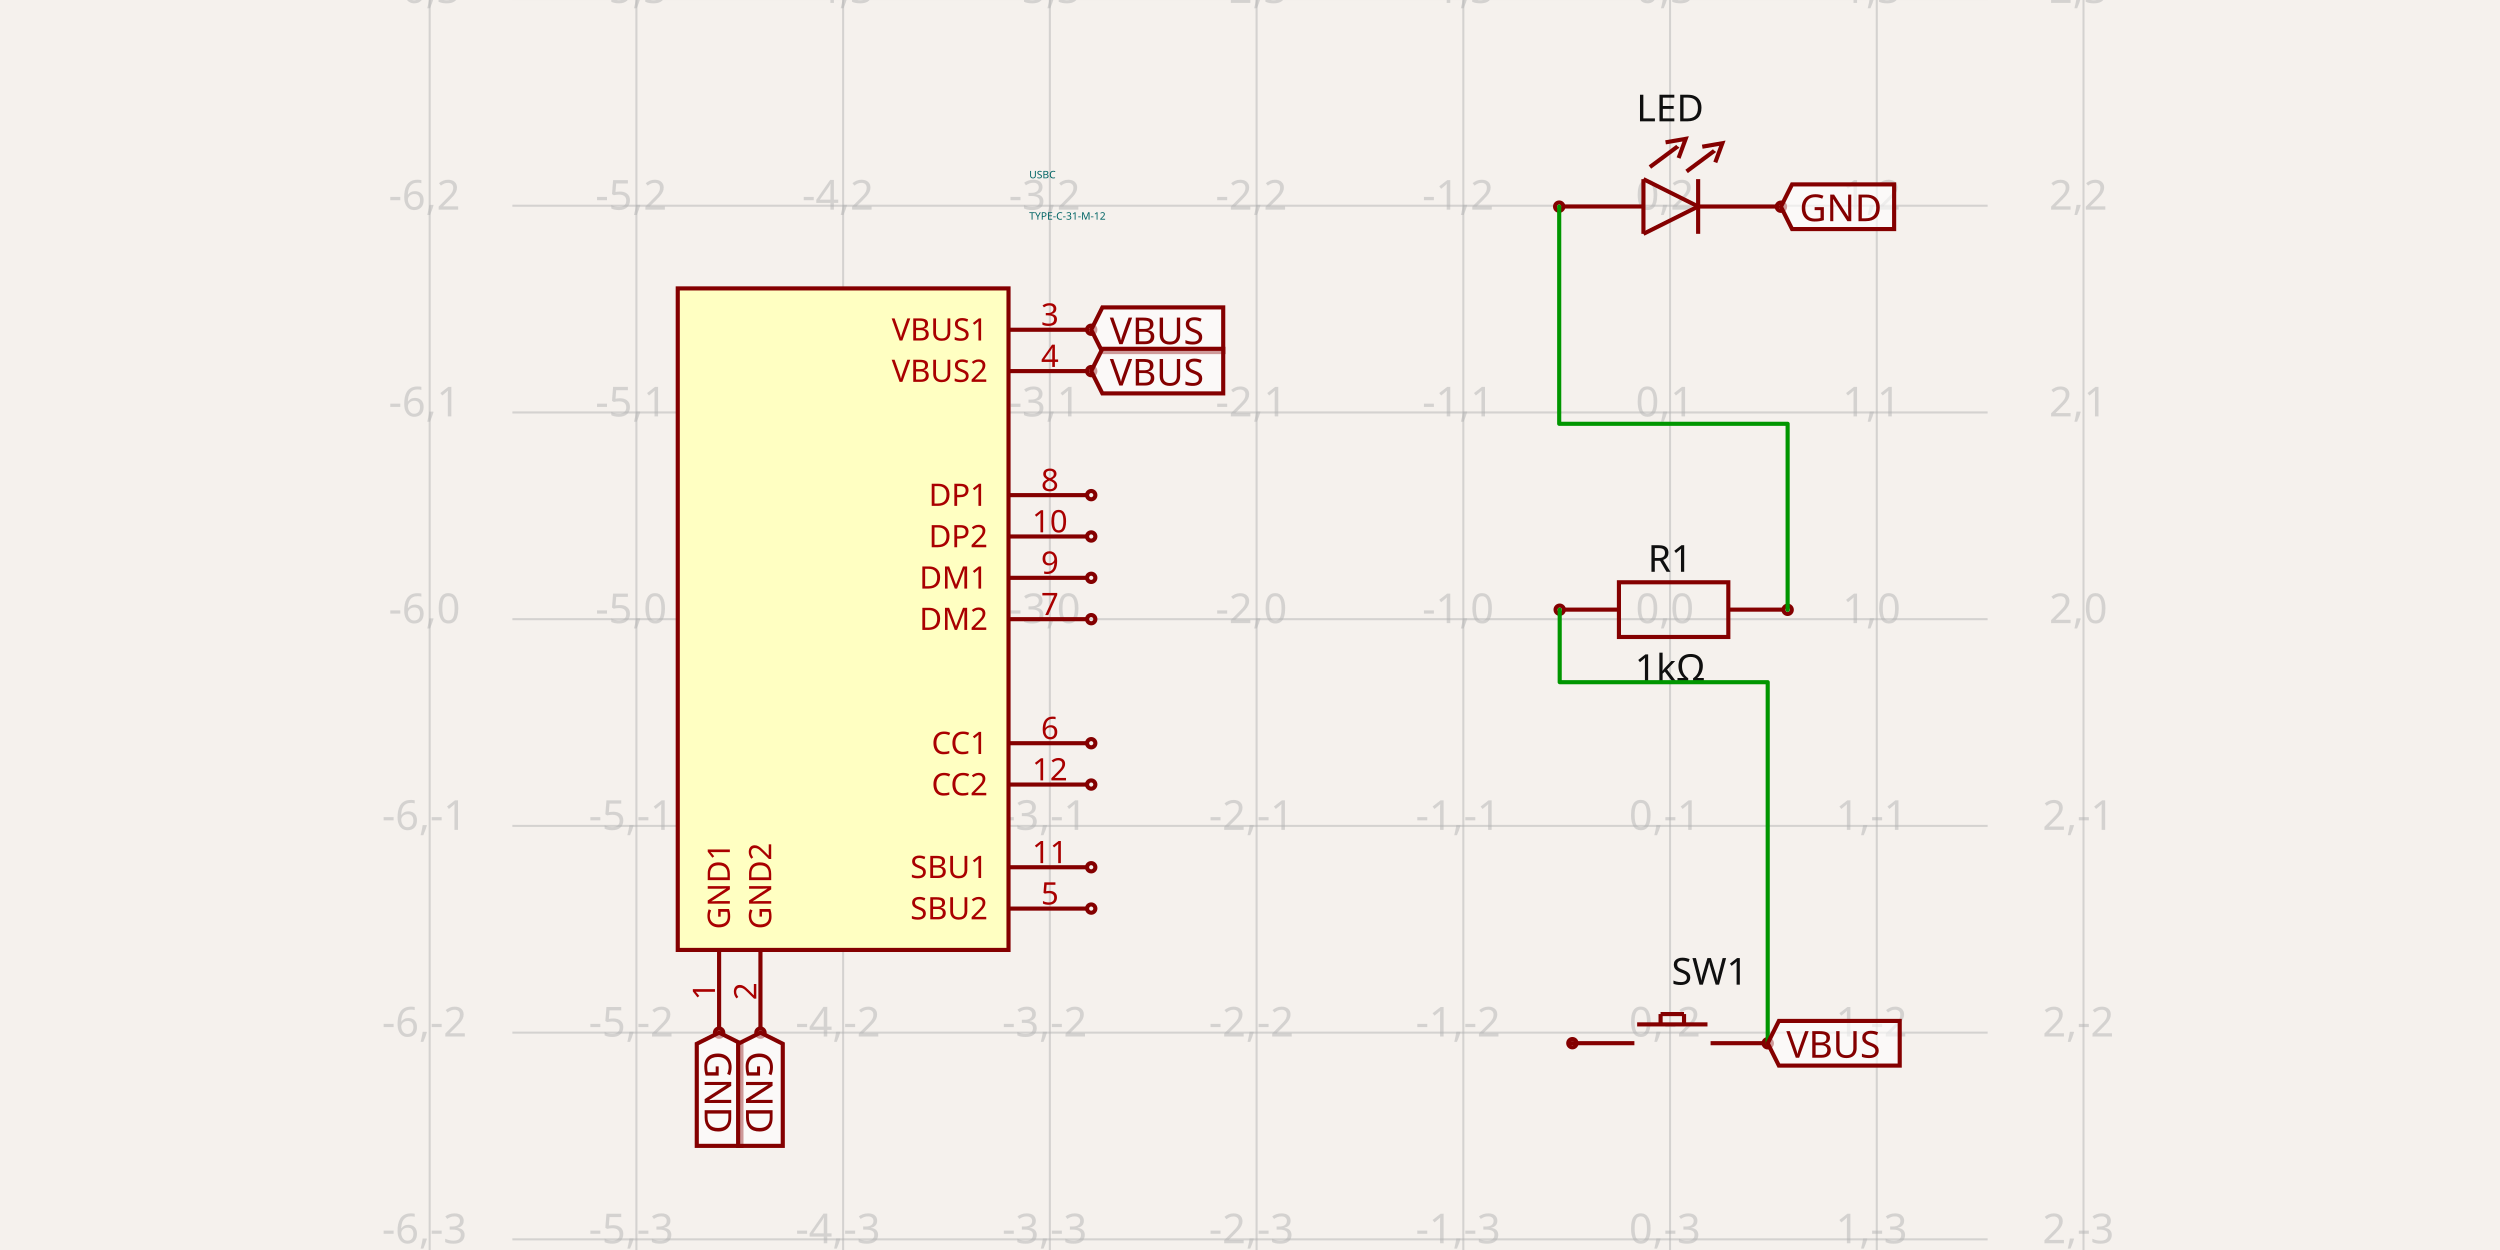
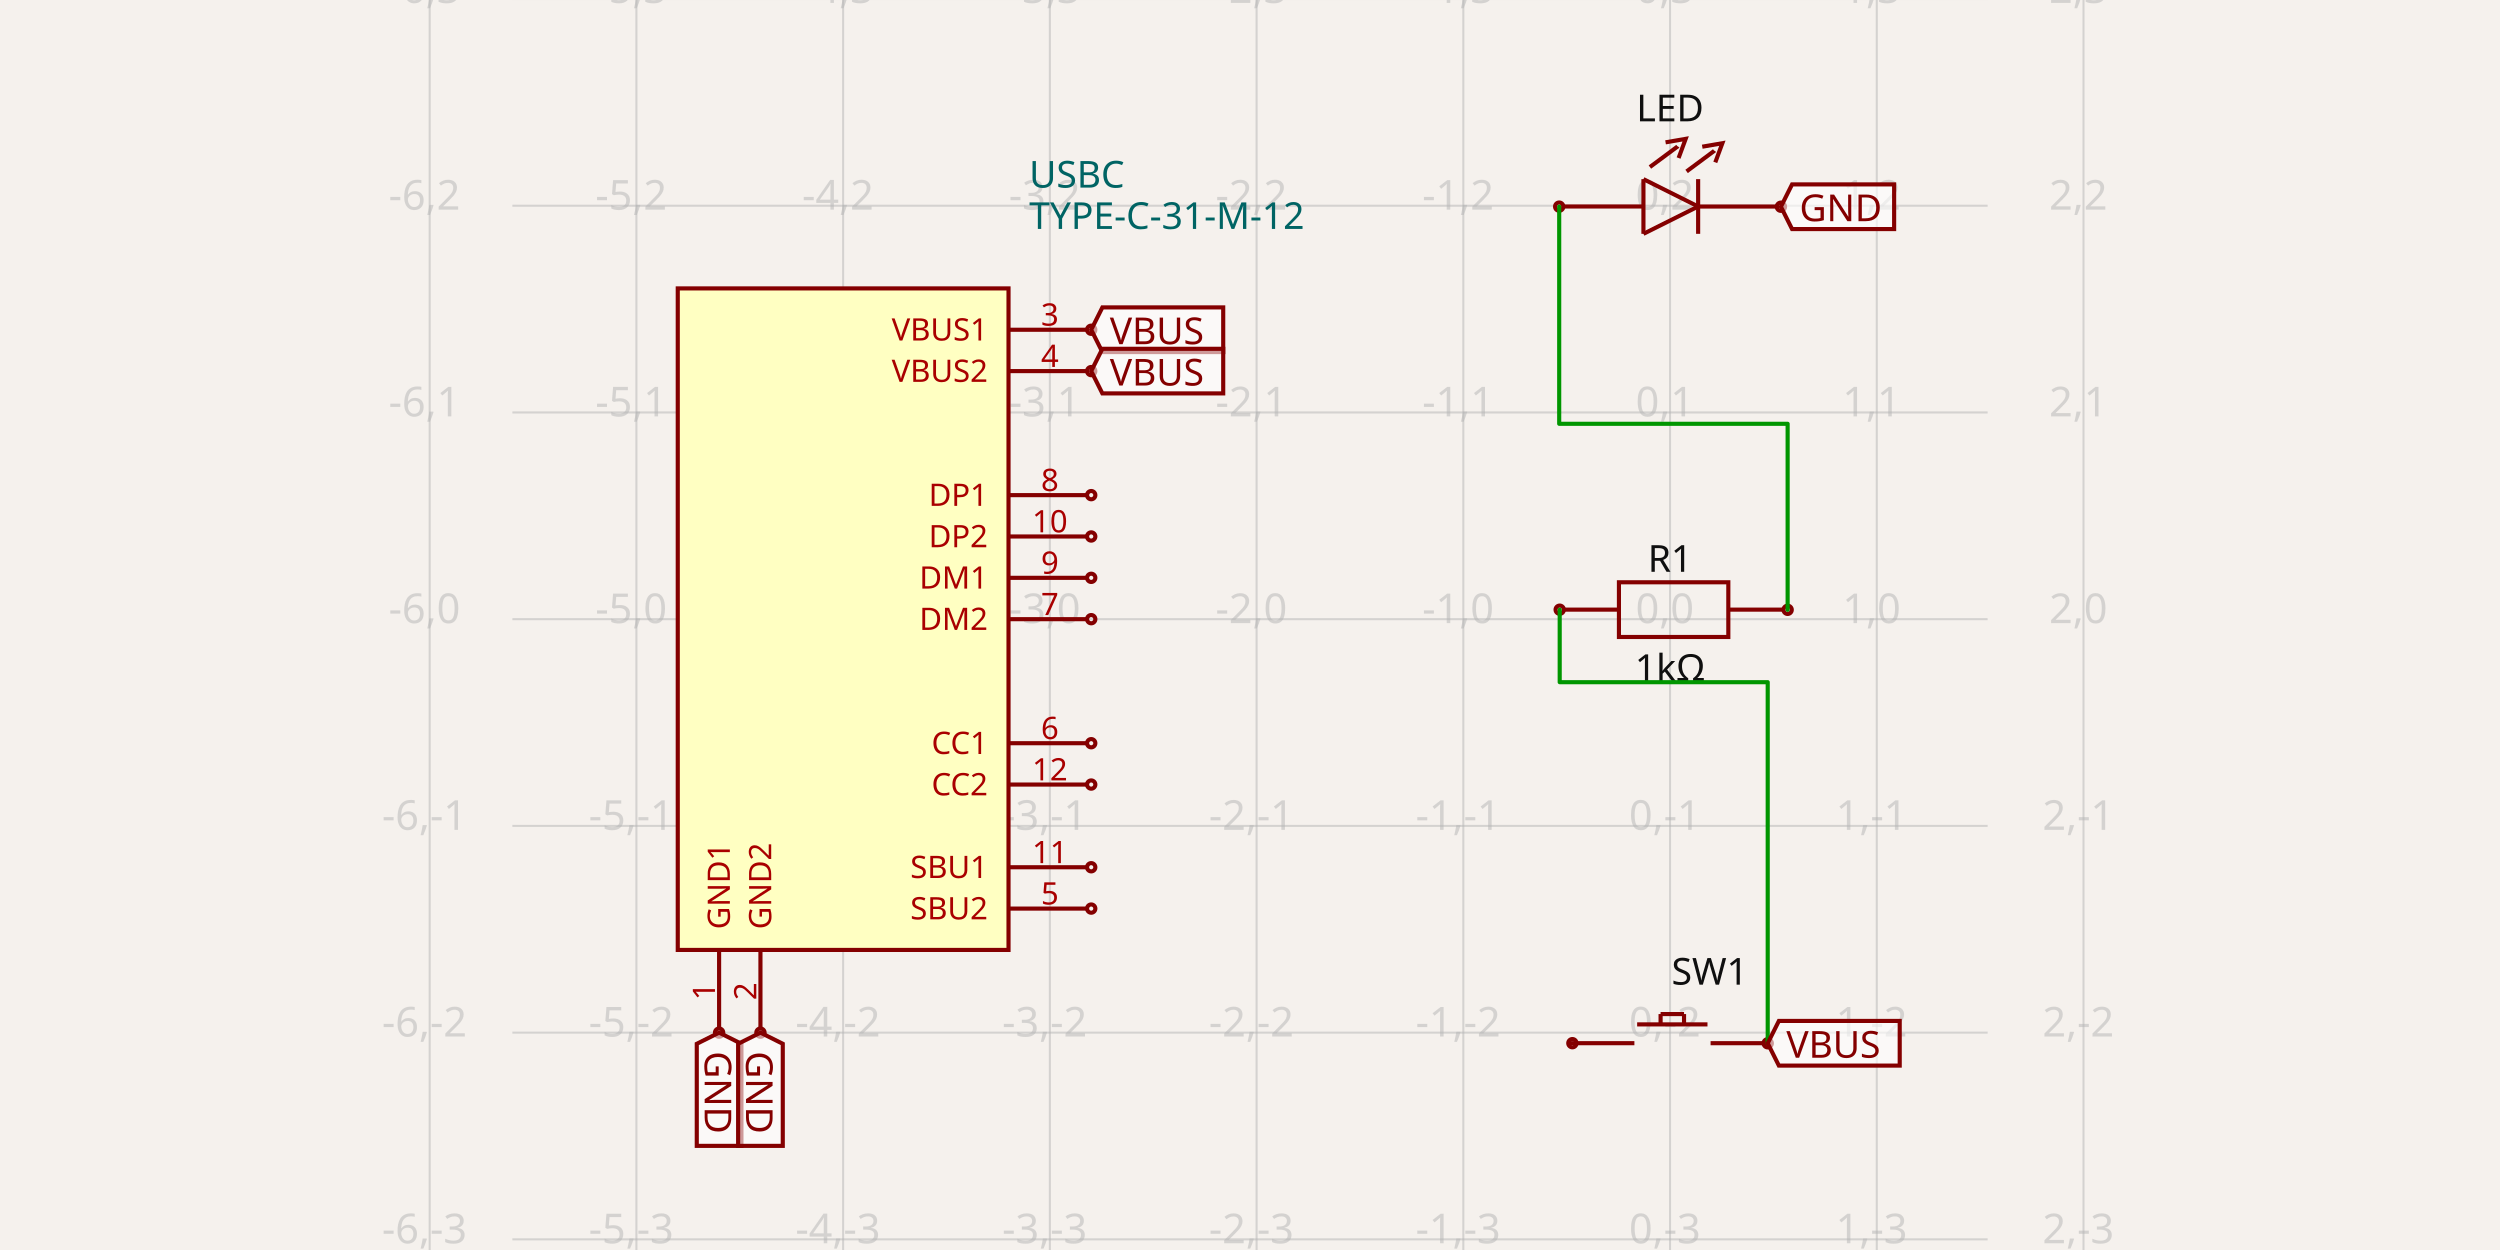
<svg xmlns="http://www.w3.org/2000/svg" width="1200" height="600" style="background-color: rgb(245, 241, 237)" data-real-to-screen-transform="matrix(99.2293829581,0,0,-99.2293829581,801.623721816,297.2032744175)">
  <style>
              .boundary { fill: rgb(245, 241, 237); }
              .schematic-boundary { fill: none; stroke: #fff; }
              .component { fill: none; stroke: rgb(132, 0, 0); }
              .chip { fill: rgb(255, 255, 194); stroke: rgb(132, 0, 0); }
              .component-pin { fill: none; stroke: rgb(132, 0, 0); }
              .trace:hover {
                filter: invert(1);
              }
              .trace:hover .trace-crossing-outline {
                opacity: 0;
              }
              .text { font-family: sans-serif; fill: rgb(0, 150, 0); }
              .pin-number { fill: rgb(169, 0, 0); }
              .port-label { fill: rgb(0, 100, 100); }
              .component-name { fill: rgb(0, 100, 100); }
            </style>
  <rect class="boundary" x="0" y="0" width="1200" height="600" />
  <g class="grid">
    <line x1="206.247" y1="600" x2="206.247" y2="8.679990060045384e-11" stroke="rgb(181, 181, 181)" stroke-width="0.992" stroke-opacity="0.5" />
    <line x1="305.477" y1="600" x2="305.477" y2="8.679990060045384e-11" stroke="rgb(181, 181, 181)" stroke-width="0.992" stroke-opacity="0.5" />
    <line x1="404.706" y1="600" x2="404.706" y2="8.679990060045384e-11" stroke="rgb(181, 181, 181)" stroke-width="0.992" stroke-opacity="0.5" />
    <line x1="503.936" y1="600" x2="503.936" y2="8.679990060045384e-11" stroke="rgb(181, 181, 181)" stroke-width="0.992" stroke-opacity="0.5" />
    <line x1="603.165" y1="600" x2="603.165" y2="8.679990060045384e-11" stroke="rgb(181, 181, 181)" stroke-width="0.992" stroke-opacity="0.5" />
    <line x1="702.394" y1="600" x2="702.394" y2="8.679990060045384e-11" stroke="rgb(181, 181, 181)" stroke-width="0.992" stroke-opacity="0.5" />
    <line x1="801.624" y1="600" x2="801.624" y2="8.679990060045384e-11" stroke="rgb(181, 181, 181)" stroke-width="0.992" stroke-opacity="0.5" />
    <line x1="900.853" y1="600" x2="900.853" y2="8.679990060045384e-11" stroke="rgb(181, 181, 181)" stroke-width="0.992" stroke-opacity="0.5" />
    <line x1="1000.082" y1="600" x2="1000.082" y2="8.679990060045384e-11" stroke="rgb(181, 181, 181)" stroke-width="0.992" stroke-opacity="0.5" />
    <line x1="245.939" y1="694.121" x2="954.061" y2="694.121" stroke="rgb(181, 181, 181)" stroke-width="0.992" stroke-opacity="0.5" />
    <line x1="245.939" y1="594.891" x2="954.061" y2="594.891" stroke="rgb(181, 181, 181)" stroke-width="0.992" stroke-opacity="0.5" />
    <line x1="245.939" y1="495.662" x2="954.061" y2="495.662" stroke="rgb(181, 181, 181)" stroke-width="0.992" stroke-opacity="0.5" />
    <line x1="245.939" y1="396.433" x2="954.061" y2="396.433" stroke="rgb(181, 181, 181)" stroke-width="0.992" stroke-opacity="0.5" />
    <line x1="245.939" y1="297.203" x2="954.061" y2="297.203" stroke="rgb(181, 181, 181)" stroke-width="0.992" stroke-opacity="0.5" />
    <line x1="245.939" y1="197.974" x2="954.061" y2="197.974" stroke="rgb(181, 181, 181)" stroke-width="0.992" stroke-opacity="0.5" />
    <line x1="245.939" y1="98.745" x2="954.061" y2="98.745" stroke="rgb(181, 181, 181)" stroke-width="0.992" stroke-opacity="0.5" />
    <line x1="245.939" y1="-0.485" x2="954.061" y2="-0.485" stroke="rgb(181, 181, 181)" stroke-width="0.992" stroke-opacity="0.5" />
    <text x="203.747" y="689.121" fill="rgb(181, 181, 181)" font-size="19.846" fill-opacity="0.5" text-anchor="middle" dominant-baseline="middle" font-family="sans-serif">-6,-4</text>
    <text x="203.747" y="589.891" fill="rgb(181, 181, 181)" font-size="19.846" fill-opacity="0.5" text-anchor="middle" dominant-baseline="middle" font-family="sans-serif">-6,-3</text>
    <text x="203.747" y="490.662" fill="rgb(181, 181, 181)" font-size="19.846" fill-opacity="0.5" text-anchor="middle" dominant-baseline="middle" font-family="sans-serif">-6,-2</text>
    <text x="203.747" y="391.433" fill="rgb(181, 181, 181)" font-size="19.846" fill-opacity="0.5" text-anchor="middle" dominant-baseline="middle" font-family="sans-serif">-6,-1</text>
    <text x="203.747" y="292.203" fill="rgb(181, 181, 181)" font-size="19.846" fill-opacity="0.5" text-anchor="middle" dominant-baseline="middle" font-family="sans-serif">-6,0</text>
    <text x="203.747" y="192.974" fill="rgb(181, 181, 181)" font-size="19.846" fill-opacity="0.5" text-anchor="middle" dominant-baseline="middle" font-family="sans-serif">-6,1</text>
    <text x="203.747" y="93.745" fill="rgb(181, 181, 181)" font-size="19.846" fill-opacity="0.5" text-anchor="middle" dominant-baseline="middle" font-family="sans-serif">-6,2</text>
    <text x="203.747" y="-5.485" fill="rgb(181, 181, 181)" font-size="19.846" fill-opacity="0.5" text-anchor="middle" dominant-baseline="middle" font-family="sans-serif">-6,3</text>
    <text x="302.977" y="689.121" fill="rgb(181, 181, 181)" font-size="19.846" fill-opacity="0.5" text-anchor="middle" dominant-baseline="middle" font-family="sans-serif">-5,-4</text>
    <text x="302.977" y="589.891" fill="rgb(181, 181, 181)" font-size="19.846" fill-opacity="0.5" text-anchor="middle" dominant-baseline="middle" font-family="sans-serif">-5,-3</text>
    <text x="302.977" y="490.662" fill="rgb(181, 181, 181)" font-size="19.846" fill-opacity="0.5" text-anchor="middle" dominant-baseline="middle" font-family="sans-serif">-5,-2</text>
    <text x="302.977" y="391.433" fill="rgb(181, 181, 181)" font-size="19.846" fill-opacity="0.5" text-anchor="middle" dominant-baseline="middle" font-family="sans-serif">-5,-1</text>
    <text x="302.977" y="292.203" fill="rgb(181, 181, 181)" font-size="19.846" fill-opacity="0.5" text-anchor="middle" dominant-baseline="middle" font-family="sans-serif">-5,0</text>
    <text x="302.977" y="192.974" fill="rgb(181, 181, 181)" font-size="19.846" fill-opacity="0.5" text-anchor="middle" dominant-baseline="middle" font-family="sans-serif">-5,1</text>
    <text x="302.977" y="93.745" fill="rgb(181, 181, 181)" font-size="19.846" fill-opacity="0.5" text-anchor="middle" dominant-baseline="middle" font-family="sans-serif">-5,2</text>
    <text x="302.977" y="-5.485" fill="rgb(181, 181, 181)" font-size="19.846" fill-opacity="0.5" text-anchor="middle" dominant-baseline="middle" font-family="sans-serif">-5,3</text>
    <text x="402.206" y="689.121" fill="rgb(181, 181, 181)" font-size="19.846" fill-opacity="0.5" text-anchor="middle" dominant-baseline="middle" font-family="sans-serif">-4,-4</text>
    <text x="402.206" y="589.891" fill="rgb(181, 181, 181)" font-size="19.846" fill-opacity="0.5" text-anchor="middle" dominant-baseline="middle" font-family="sans-serif">-4,-3</text>
    <text x="402.206" y="490.662" fill="rgb(181, 181, 181)" font-size="19.846" fill-opacity="0.5" text-anchor="middle" dominant-baseline="middle" font-family="sans-serif">-4,-2</text>
    <text x="402.206" y="391.433" fill="rgb(181, 181, 181)" font-size="19.846" fill-opacity="0.5" text-anchor="middle" dominant-baseline="middle" font-family="sans-serif">-4,-1</text>
    <text x="402.206" y="292.203" fill="rgb(181, 181, 181)" font-size="19.846" fill-opacity="0.5" text-anchor="middle" dominant-baseline="middle" font-family="sans-serif">-4,0</text>
    <text x="402.206" y="192.974" fill="rgb(181, 181, 181)" font-size="19.846" fill-opacity="0.5" text-anchor="middle" dominant-baseline="middle" font-family="sans-serif">-4,1</text>
    <text x="402.206" y="93.745" fill="rgb(181, 181, 181)" font-size="19.846" fill-opacity="0.5" text-anchor="middle" dominant-baseline="middle" font-family="sans-serif">-4,2</text>
    <text x="402.206" y="-5.485" fill="rgb(181, 181, 181)" font-size="19.846" fill-opacity="0.5" text-anchor="middle" dominant-baseline="middle" font-family="sans-serif">-4,3</text>
    <text x="501.436" y="689.121" fill="rgb(181, 181, 181)" font-size="19.846" fill-opacity="0.5" text-anchor="middle" dominant-baseline="middle" font-family="sans-serif">-3,-4</text>
    <text x="501.436" y="589.891" fill="rgb(181, 181, 181)" font-size="19.846" fill-opacity="0.5" text-anchor="middle" dominant-baseline="middle" font-family="sans-serif">-3,-3</text>
    <text x="501.436" y="490.662" fill="rgb(181, 181, 181)" font-size="19.846" fill-opacity="0.5" text-anchor="middle" dominant-baseline="middle" font-family="sans-serif">-3,-2</text>
    <text x="501.436" y="391.433" fill="rgb(181, 181, 181)" font-size="19.846" fill-opacity="0.5" text-anchor="middle" dominant-baseline="middle" font-family="sans-serif">-3,-1</text>
    <text x="501.436" y="292.203" fill="rgb(181, 181, 181)" font-size="19.846" fill-opacity="0.5" text-anchor="middle" dominant-baseline="middle" font-family="sans-serif">-3,0</text>
    <text x="501.436" y="192.974" fill="rgb(181, 181, 181)" font-size="19.846" fill-opacity="0.5" text-anchor="middle" dominant-baseline="middle" font-family="sans-serif">-3,1</text>
    <text x="501.436" y="93.745" fill="rgb(181, 181, 181)" font-size="19.846" fill-opacity="0.5" text-anchor="middle" dominant-baseline="middle" font-family="sans-serif">-3,2</text>
    <text x="501.436" y="-5.485" fill="rgb(181, 181, 181)" font-size="19.846" fill-opacity="0.5" text-anchor="middle" dominant-baseline="middle" font-family="sans-serif">-3,3</text>
    <text x="600.665" y="689.121" fill="rgb(181, 181, 181)" font-size="19.846" fill-opacity="0.5" text-anchor="middle" dominant-baseline="middle" font-family="sans-serif">-2,-4</text>
    <text x="600.665" y="589.891" fill="rgb(181, 181, 181)" font-size="19.846" fill-opacity="0.5" text-anchor="middle" dominant-baseline="middle" font-family="sans-serif">-2,-3</text>
    <text x="600.665" y="490.662" fill="rgb(181, 181, 181)" font-size="19.846" fill-opacity="0.5" text-anchor="middle" dominant-baseline="middle" font-family="sans-serif">-2,-2</text>
    <text x="600.665" y="391.433" fill="rgb(181, 181, 181)" font-size="19.846" fill-opacity="0.5" text-anchor="middle" dominant-baseline="middle" font-family="sans-serif">-2,-1</text>
    <text x="600.665" y="292.203" fill="rgb(181, 181, 181)" font-size="19.846" fill-opacity="0.5" text-anchor="middle" dominant-baseline="middle" font-family="sans-serif">-2,0</text>
    <text x="600.665" y="192.974" fill="rgb(181, 181, 181)" font-size="19.846" fill-opacity="0.5" text-anchor="middle" dominant-baseline="middle" font-family="sans-serif">-2,1</text>
    <text x="600.665" y="93.745" fill="rgb(181, 181, 181)" font-size="19.846" fill-opacity="0.5" text-anchor="middle" dominant-baseline="middle" font-family="sans-serif">-2,2</text>
    <text x="600.665" y="-5.485" fill="rgb(181, 181, 181)" font-size="19.846" fill-opacity="0.5" text-anchor="middle" dominant-baseline="middle" font-family="sans-serif">-2,3</text>
    <text x="699.894" y="689.121" fill="rgb(181, 181, 181)" font-size="19.846" fill-opacity="0.5" text-anchor="middle" dominant-baseline="middle" font-family="sans-serif">-1,-4</text>
    <text x="699.894" y="589.891" fill="rgb(181, 181, 181)" font-size="19.846" fill-opacity="0.5" text-anchor="middle" dominant-baseline="middle" font-family="sans-serif">-1,-3</text>
    <text x="699.894" y="490.662" fill="rgb(181, 181, 181)" font-size="19.846" fill-opacity="0.5" text-anchor="middle" dominant-baseline="middle" font-family="sans-serif">-1,-2</text>
    <text x="699.894" y="391.433" fill="rgb(181, 181, 181)" font-size="19.846" fill-opacity="0.5" text-anchor="middle" dominant-baseline="middle" font-family="sans-serif">-1,-1</text>
    <text x="699.894" y="292.203" fill="rgb(181, 181, 181)" font-size="19.846" fill-opacity="0.5" text-anchor="middle" dominant-baseline="middle" font-family="sans-serif">-1,0</text>
    <text x="699.894" y="192.974" fill="rgb(181, 181, 181)" font-size="19.846" fill-opacity="0.5" text-anchor="middle" dominant-baseline="middle" font-family="sans-serif">-1,1</text>
    <text x="699.894" y="93.745" fill="rgb(181, 181, 181)" font-size="19.846" fill-opacity="0.5" text-anchor="middle" dominant-baseline="middle" font-family="sans-serif">-1,2</text>
    <text x="699.894" y="-5.485" fill="rgb(181, 181, 181)" font-size="19.846" fill-opacity="0.5" text-anchor="middle" dominant-baseline="middle" font-family="sans-serif">-1,3</text>
    <text x="799.124" y="689.121" fill="rgb(181, 181, 181)" font-size="19.846" fill-opacity="0.5" text-anchor="middle" dominant-baseline="middle" font-family="sans-serif">0,-4</text>
    <text x="799.124" y="589.891" fill="rgb(181, 181, 181)" font-size="19.846" fill-opacity="0.5" text-anchor="middle" dominant-baseline="middle" font-family="sans-serif">0,-3</text>
    <text x="799.124" y="490.662" fill="rgb(181, 181, 181)" font-size="19.846" fill-opacity="0.5" text-anchor="middle" dominant-baseline="middle" font-family="sans-serif">0,-2</text>
    <text x="799.124" y="391.433" fill="rgb(181, 181, 181)" font-size="19.846" fill-opacity="0.5" text-anchor="middle" dominant-baseline="middle" font-family="sans-serif">0,-1</text>
    <text x="799.124" y="292.203" fill="rgb(181, 181, 181)" font-size="19.846" fill-opacity="0.5" text-anchor="middle" dominant-baseline="middle" font-family="sans-serif">0,0</text>
    <text x="799.124" y="192.974" fill="rgb(181, 181, 181)" font-size="19.846" fill-opacity="0.5" text-anchor="middle" dominant-baseline="middle" font-family="sans-serif">0,1</text>
    <text x="799.124" y="93.745" fill="rgb(181, 181, 181)" font-size="19.846" fill-opacity="0.5" text-anchor="middle" dominant-baseline="middle" font-family="sans-serif">0,2</text>
    <text x="799.124" y="-5.485" fill="rgb(181, 181, 181)" font-size="19.846" fill-opacity="0.5" text-anchor="middle" dominant-baseline="middle" font-family="sans-serif">0,3</text>
    <text x="898.353" y="689.121" fill="rgb(181, 181, 181)" font-size="19.846" fill-opacity="0.5" text-anchor="middle" dominant-baseline="middle" font-family="sans-serif">1,-4</text>
    <text x="898.353" y="589.891" fill="rgb(181, 181, 181)" font-size="19.846" fill-opacity="0.5" text-anchor="middle" dominant-baseline="middle" font-family="sans-serif">1,-3</text>
    <text x="898.353" y="490.662" fill="rgb(181, 181, 181)" font-size="19.846" fill-opacity="0.5" text-anchor="middle" dominant-baseline="middle" font-family="sans-serif">1,-2</text>
    <text x="898.353" y="391.433" fill="rgb(181, 181, 181)" font-size="19.846" fill-opacity="0.5" text-anchor="middle" dominant-baseline="middle" font-family="sans-serif">1,-1</text>
    <text x="898.353" y="292.203" fill="rgb(181, 181, 181)" font-size="19.846" fill-opacity="0.5" text-anchor="middle" dominant-baseline="middle" font-family="sans-serif">1,0</text>
    <text x="898.353" y="192.974" fill="rgb(181, 181, 181)" font-size="19.846" fill-opacity="0.5" text-anchor="middle" dominant-baseline="middle" font-family="sans-serif">1,1</text>
    <text x="898.353" y="93.745" fill="rgb(181, 181, 181)" font-size="19.846" fill-opacity="0.5" text-anchor="middle" dominant-baseline="middle" font-family="sans-serif">1,2</text>
    <text x="898.353" y="-5.485" fill="rgb(181, 181, 181)" font-size="19.846" fill-opacity="0.5" text-anchor="middle" dominant-baseline="middle" font-family="sans-serif">1,3</text>
    <text x="997.582" y="689.121" fill="rgb(181, 181, 181)" font-size="19.846" fill-opacity="0.5" text-anchor="middle" dominant-baseline="middle" font-family="sans-serif">2,-4</text>
    <text x="997.582" y="589.891" fill="rgb(181, 181, 181)" font-size="19.846" fill-opacity="0.5" text-anchor="middle" dominant-baseline="middle" font-family="sans-serif">2,-3</text>
    <text x="997.582" y="490.662" fill="rgb(181, 181, 181)" font-size="19.846" fill-opacity="0.5" text-anchor="middle" dominant-baseline="middle" font-family="sans-serif">2,-2</text>
    <text x="997.582" y="391.433" fill="rgb(181, 181, 181)" font-size="19.846" fill-opacity="0.5" text-anchor="middle" dominant-baseline="middle" font-family="sans-serif">2,-1</text>
    <text x="997.582" y="292.203" fill="rgb(181, 181, 181)" font-size="19.846" fill-opacity="0.5" text-anchor="middle" dominant-baseline="middle" font-family="sans-serif">2,0</text>
    <text x="997.582" y="192.974" fill="rgb(181, 181, 181)" font-size="19.846" fill-opacity="0.5" text-anchor="middle" dominant-baseline="middle" font-family="sans-serif">2,1</text>
    <text x="997.582" y="93.745" fill="rgb(181, 181, 181)" font-size="19.846" fill-opacity="0.5" text-anchor="middle" dominant-baseline="middle" font-family="sans-serif">2,2</text>
    <text x="997.582" y="-5.485" fill="rgb(181, 181, 181)" font-size="19.846" fill-opacity="0.5" text-anchor="middle" dominant-baseline="middle" font-family="sans-serif">2,3</text>
  </g>
  <g data-circuit-json-type="schematic_component" data-schematic-component-id="schematic_component_0">
    <rect class="component chip" x="325.323" y="138.436" width="158.767" height="317.534" stroke-width="1.985px" fill="rgb(255, 255, 194)" stroke="rgb(132, 0, 0)" />
    <rect class="component-overlay" x="325.323" y="138.436" width="158.767" height="317.534" fill="transparent" />
-     <text x="494.013" y="103.706" fill="#006464" text-anchor="start" dominant-baseline="middle" font-family="sans-serif" font-size="4.961px" transform="rotate(0, 494.0126, 103.706)">TYPE-C-31-M-12</text>
-     <text x="494.013" y="83.86" fill="#006464" text-anchor="start" dominant-baseline="middle" font-family="sans-serif" font-size="4.961px" transform="rotate(0, 494.0126, 83.8601)">USBC</text>
+     <text x="494.013" y="103.706" fill="#006464" text-anchor="start" dominant-baseline="middle" font-family="sans-serif" font-size="17.861px" transform="rotate(0, 494.0126, 103.706)">TYPE-C-31-M-12</text>
+     <text x="494.013" y="83.86" fill="#006464" text-anchor="start" dominant-baseline="middle" font-family="sans-serif" font-size="17.861px" transform="rotate(0, 494.0126, 83.8601)">USBC</text>
    <line class="component-pin" x1="345.169" y1="493.677" x2="345.169" y2="455.97" stroke-width="1.985px" />
    <circle class="component-pin" cx="345.169" cy="495.662" r="1.985" stroke-width="1.985px" />
    <text class="pin-number" x="343.184" y="475.816" style="font-family: sans-serif;" fill="rgb(169, 0, 0)" text-anchor="middle" dominant-baseline="auto" font-size="14.884px" transform="rotate(-90 343.184 475.8162)">1</text>
    <text class="pin-number" x="345.169" y="446.047" style="font-family: sans-serif;" fill="rgb(169, 0, 0)" text-anchor="start" dominant-baseline="middle" font-size="14.884px" transform="rotate(-90 345.1686 446.0473)">GND1</text>
    <line class="component-pin" x1="365.014" y1="493.677" x2="365.014" y2="455.97" stroke-width="1.985px" />
    <circle class="component-pin" cx="365.014" cy="495.662" r="1.985" stroke-width="1.985px" />
    <text class="pin-number" x="363.03" y="475.816" style="font-family: sans-serif;" fill="rgb(169, 0, 0)" text-anchor="middle" dominant-baseline="auto" font-size="14.884px" transform="rotate(-90 363.0298 475.8162)">2</text>
    <text class="pin-number" x="365.014" y="446.047" style="font-family: sans-serif;" fill="rgb(169, 0, 0)" text-anchor="start" dominant-baseline="middle" font-size="14.884px" transform="rotate(-90 365.0144 446.0473)">GND2</text>
    <line class="component-pin" x1="521.797" y1="158.282" x2="484.09" y2="158.282" stroke-width="1.985px" />
    <circle class="component-pin" cx="523.781" cy="158.282" r="1.985" stroke-width="1.985px" />
    <text class="pin-number" x="503.936" y="156.298" style="font-family: sans-serif;" fill="rgb(169, 0, 0)" text-anchor="middle" dominant-baseline="auto" font-size="14.884px" transform="">3</text>
    <text class="pin-number" x="474.167" y="158.282" style="font-family: sans-serif;" fill="rgb(169, 0, 0)" text-anchor="end" dominant-baseline="middle" font-size="14.884px" transform="">VBUS1</text>
    <line class="component-pin" x1="521.797" y1="178.128" x2="484.09" y2="178.128" stroke-width="1.985px" />
    <circle class="component-pin" cx="523.781" cy="178.128" r="1.985" stroke-width="1.985px" />
    <text class="pin-number" x="503.936" y="176.143" style="font-family: sans-serif;" fill="rgb(169, 0, 0)" text-anchor="middle" dominant-baseline="auto" font-size="14.884px" transform="">4</text>
    <text class="pin-number" x="474.167" y="178.128" style="font-family: sans-serif;" fill="rgb(169, 0, 0)" text-anchor="end" dominant-baseline="middle" font-size="14.884px" transform="">VBUS2</text>
    <line class="component-pin" x1="521.797" y1="436.124" x2="484.09" y2="436.124" stroke-width="1.985px" />
    <circle class="component-pin" cx="523.781" cy="436.124" r="1.985" stroke-width="1.985px" />
    <text class="pin-number" x="503.936" y="434.14" style="font-family: sans-serif;" fill="rgb(169, 0, 0)" text-anchor="middle" dominant-baseline="auto" font-size="14.884px" transform="">5</text>
    <text class="pin-number" x="474.167" y="436.124" style="font-family: sans-serif;" fill="rgb(169, 0, 0)" text-anchor="end" dominant-baseline="middle" font-size="14.884px" transform="">SBU2</text>
    <line class="component-pin" x1="521.797" y1="356.741" x2="484.09" y2="356.741" stroke-width="1.985px" />
    <circle class="component-pin" cx="523.781" cy="356.741" r="1.985" stroke-width="1.985px" />
    <text class="pin-number" x="503.936" y="354.756" style="font-family: sans-serif;" fill="rgb(169, 0, 0)" text-anchor="middle" dominant-baseline="auto" font-size="14.884px" transform="">6</text>
    <text class="pin-number" x="474.167" y="356.741" style="font-family: sans-serif;" fill="rgb(169, 0, 0)" text-anchor="end" dominant-baseline="middle" font-size="14.884px" transform="">CC1</text>
    <line class="component-pin" x1="521.797" y1="297.203" x2="484.09" y2="297.203" stroke-width="1.985px" />
    <circle class="component-pin" cx="523.781" cy="297.203" r="1.985" stroke-width="1.985px" />
    <text class="pin-number" x="503.936" y="295.219" style="font-family: sans-serif;" fill="rgb(169, 0, 0)" text-anchor="middle" dominant-baseline="auto" font-size="14.884px" transform="">7</text>
    <text class="pin-number" x="474.167" y="297.203" style="font-family: sans-serif;" fill="rgb(169, 0, 0)" text-anchor="end" dominant-baseline="middle" font-size="14.884px" transform="">DM2</text>
    <line class="component-pin" x1="521.797" y1="237.666" x2="484.09" y2="237.666" stroke-width="1.985px" />
    <circle class="component-pin" cx="523.781" cy="237.666" r="1.985" stroke-width="1.985px" />
    <text class="pin-number" x="503.936" y="235.681" style="font-family: sans-serif;" fill="rgb(169, 0, 0)" text-anchor="middle" dominant-baseline="auto" font-size="14.884px" transform="">8</text>
    <text class="pin-number" x="474.167" y="237.666" style="font-family: sans-serif;" fill="rgb(169, 0, 0)" text-anchor="end" dominant-baseline="middle" font-size="14.884px" transform="">DP1</text>
    <line class="component-pin" x1="521.797" y1="277.357" x2="484.09" y2="277.357" stroke-width="1.985px" />
    <circle class="component-pin" cx="523.781" cy="277.357" r="1.985" stroke-width="1.985px" />
    <text class="pin-number" x="503.936" y="275.373" style="font-family: sans-serif;" fill="rgb(169, 0, 0)" text-anchor="middle" dominant-baseline="auto" font-size="14.884px" transform="">9</text>
    <text class="pin-number" x="474.167" y="277.357" style="font-family: sans-serif;" fill="rgb(169, 0, 0)" text-anchor="end" dominant-baseline="middle" font-size="14.884px" transform="">DM1</text>
    <line class="component-pin" x1="521.797" y1="257.512" x2="484.09" y2="257.512" stroke-width="1.985px" />
    <circle class="component-pin" cx="523.781" cy="257.512" r="1.985" stroke-width="1.985px" />
    <text class="pin-number" x="503.936" y="255.527" style="font-family: sans-serif;" fill="rgb(169, 0, 0)" text-anchor="middle" dominant-baseline="auto" font-size="14.884px" transform="">10</text>
    <text class="pin-number" x="474.167" y="257.512" style="font-family: sans-serif;" fill="rgb(169, 0, 0)" text-anchor="end" dominant-baseline="middle" font-size="14.884px" transform="">DP2</text>
    <line class="component-pin" x1="521.797" y1="416.279" x2="484.09" y2="416.279" stroke-width="1.985px" />
    <circle class="component-pin" cx="523.781" cy="416.279" r="1.985" stroke-width="1.985px" />
    <text class="pin-number" x="503.936" y="414.294" style="font-family: sans-serif;" fill="rgb(169, 0, 0)" text-anchor="middle" dominant-baseline="auto" font-size="14.884px" transform="">11</text>
    <text class="pin-number" x="474.167" y="416.279" style="font-family: sans-serif;" fill="rgb(169, 0, 0)" text-anchor="end" dominant-baseline="middle" font-size="14.884px" transform="">SBU1</text>
    <line class="component-pin" x1="521.797" y1="376.587" x2="484.09" y2="376.587" stroke-width="1.985px" />
    <circle class="component-pin" cx="523.781" cy="376.587" r="1.985" stroke-width="1.985px" />
    <text class="pin-number" x="503.936" y="374.602" style="font-family: sans-serif;" fill="rgb(169, 0, 0)" text-anchor="middle" dominant-baseline="auto" font-size="14.884px" transform="">12</text>
    <text class="pin-number" x="474.167" y="376.587" style="font-family: sans-serif;" fill="rgb(169, 0, 0)" text-anchor="end" dominant-baseline="middle" font-size="14.884px" transform="">CC2</text>
  </g>
  <g data-circuit-json-type="schematic_component" data-schematic-component-id="schematic_component_1">
    <rect class="component-overlay" x="749.469" y="66.647" width="104.405" height="45.592" fill="transparent" />
    <path d="M 815.105 99.111 L 788.85 112.239" stroke="rgb(132, 0, 0)" fill="none" stroke-width="1.985px" />
    <path d="M 814.289 99.134 L 853.874 99.134" stroke="rgb(132, 0, 0)" fill="none" stroke-width="1.985px" />
    <path d="M 788.85 85.984 L 815.105 99.111" stroke="rgb(132, 0, 0)" fill="none" stroke-width="1.985px" />
    <path d="M 788.85 112.239 L 788.85 85.984" stroke="rgb(132, 0, 0)" fill="none" stroke-width="1.985px" />
    <path d="M 815.105 85.984 L 815.105 112.239" stroke="rgb(132, 0, 0)" fill="none" stroke-width="1.985px" />
    <path d="M 788.648 99.111 L 749.469 99.111" stroke="rgb(132, 0, 0)" fill="none" stroke-width="1.985px" />
    <path d="M 817.078 70.419 L 826.737 68.744 L 823.333 77.949" stroke="rgb(132, 0, 0)" fill="none" stroke-width="1.985px" />
    <path d="M 809.563 82.282 L 810.756 81.395 L 822.837 72.419 L 822.9 72.325" stroke="rgb(132, 0, 0)" fill="none" stroke-width="1.985px" />
    <path d="M 799.468 68.322 L 809.127 66.647 L 805.724 75.852" stroke="rgb(132, 0, 0)" fill="none" stroke-width="1.985px" />
    <path d="M 791.953 80.184 L 793.146 79.298 L 805.228 70.322 L 805.29 70.228" stroke="rgb(132, 0, 0)" fill="none" stroke-width="1.985px" />
    <text x="801.624" y="119.881" fill="rgb(15, 15, 15)" font-family="sans-serif" text-anchor="middle" dominant-baseline="hanging" font-size="17.861px" />
    <text x="801.624" y="58.24" fill="rgb(15, 15, 15)" font-family="sans-serif" text-anchor="middle" dominant-baseline="auto" font-size="17.861px">LED</text>
    <circle cx="748.416" cy="99.184" r="1.985px" stroke-width="1.985px" fill="none" stroke="rgb(132, 0, 0)" />
    <circle cx="854.831" cy="99.229" r="1.985px" stroke-width="1.985px" fill="none" stroke="rgb(132, 0, 0)" />
  </g>
  <g data-circuit-json-type="schematic_component" data-schematic-component-id="schematic_component_2">
    <rect class="component-overlay" x="753.32" y="486.75" width="96.803" height="13.983" fill="transparent" />
    <path d="M 797.083 486.75 L 797.083 491.74" stroke="rgb(132, 0, 0)" fill="none" stroke-width="1.985px" />
    <path d="M 797.083 486.75 L 808.337 486.75" stroke="rgb(132, 0, 0)" fill="none" stroke-width="1.985px" />
    <path d="M 808.337 486.75 L 808.337 491.74" stroke="rgb(132, 0, 0)" fill="none" stroke-width="1.985px" />
    <path d="M 753.32 500.73 L 784.509 500.73" stroke="rgb(132, 0, 0)" fill="none" stroke-width="1.985px" />
    <path d="M 785.829 491.708 L 819.591 491.708" stroke="rgb(132, 0, 0)" fill="none" stroke-width="1.985px" />
    <path d="M 821.084 500.732 L 850.123 500.732" stroke="rgb(132, 0, 0)" fill="none" stroke-width="1.985px" />
    <text x="802.35" y="466.427" fill="rgb(15, 15, 15)" font-family="sans-serif" text-anchor="start" dominant-baseline="middle" font-size="17.861px">SW1</text>
    <text x="785.679" y="517.951" fill="rgb(15, 15, 15)" font-family="sans-serif" text-anchor="start" dominant-baseline="middle" font-size="17.861px" />
    <circle cx="754.746" cy="500.727" r="1.985px" stroke-width="1.985px" fill="none" stroke="rgb(132, 0, 0)" />
    <circle cx="848.502" cy="500.771" r="1.985px" stroke-width="1.985px" fill="none" stroke="rgb(132, 0, 0)" />
  </g>
  <g data-circuit-json-type="schematic_component" data-schematic-component-id="schematic_component_3">
    <rect class="component-overlay" x="750.833" y="279.495" width="105.018" height="26.254" fill="transparent" />
    <path d="M 750.833 292.623 L 777.088 292.623" stroke="rgb(132, 0, 0)" fill="none" stroke-width="1.985px" />
    <path d="M 829.596 292.623 L 855.851 292.623" stroke="rgb(132, 0, 0)" fill="none" stroke-width="1.985px" />
    <path d="M 803.342 279.495 L 829.596 279.495 L 829.596 305.75 L 777.088 305.75 L 777.088 279.495 L 803.342 279.495" stroke="rgb(132, 0, 0)" fill="none" stroke-width="1.985px" />
    <text x="801.624" y="274.461" fill="rgb(15, 15, 15)" font-family="sans-serif" text-anchor="middle" dominant-baseline="auto" font-size="17.861px">R1</text>
    <text x="801.624" y="312.999" fill="rgb(15, 15, 15)" font-family="sans-serif" text-anchor="middle" dominant-baseline="hanging" font-size="17.861px">1kΩ</text>
    <circle cx="748.656" cy="292.658" r="1.985px" stroke-width="1.985px" fill="none" stroke="rgb(132, 0, 0)" />
    <circle cx="858.064" cy="292.712" r="1.985px" stroke-width="1.985px" fill="none" stroke="rgb(132, 0, 0)" />
  </g>
  <g class="trace" data-circuit-json-type="schematic_trace" data-schematic-trace-id="schematic_trace_0">
    <path d="M 848.502 500.771 L 848.502 327.443 L 748.656 327.443 L 748.656 292.658" class="trace-invisible-hover-outline" stroke="rgb(0, 150, 0)" fill="none" stroke-width="15.877px" stroke-linecap="round" opacity="0" stroke-linejoin="round" />
    <path d="M 848.502 500.771 L 848.502 327.443 L 748.656 327.443 L 748.656 292.658" stroke="rgb(0, 150, 0)" fill="none" stroke-width="1.985px" stroke-linecap="round" stroke-linejoin="round" />
  </g>
  <g class="trace" data-circuit-json-type="schematic_trace" data-schematic-trace-id="schematic_trace_1">
    <path d="M 858.064 292.712 L 858.064 203.42 L 748.416 203.42 L 748.416 99.184" class="trace-invisible-hover-outline" stroke="rgb(0, 150, 0)" fill="none" stroke-width="15.877px" stroke-linecap="round" opacity="0" stroke-linejoin="round" />
    <path d="M 858.064 292.712 L 858.064 203.42 L 748.416 203.42 L 748.416 99.184" stroke="rgb(0, 150, 0)" fill="none" stroke-width="1.985px" stroke-linecap="round" stroke-linejoin="round" />
  </g>
  <path class="net-label" d="     M 345.169,495.662     L 355.885,501.02     L 355.885,550.013     L 334.452,550.013     L 334.452,501.02     Z   " fill="rgba(255, 255, 255, 0.6)" stroke="rgb(132, 0, 0)" stroke-width="1.985px" />
  <text class="net-label-text" x="345.169" y="504.593" fill="rgb(132, 0, 0)" text-anchor="start" dominant-baseline="central" font-family="sans-serif" font-variant-numeric="tabular-nums" font-size="17.861px" transform="rotate(90 345.1686 504.5927)">GND</text>
  <path class="net-label" d="     M 365.014,495.662     L 375.731,501.02     L 375.731,550.013     L 354.298,550.013     L 354.298,501.02     Z   " fill="rgba(255, 255, 255, 0.6)" stroke="rgb(132, 0, 0)" stroke-width="1.985px" />
  <text class="net-label-text" x="365.014" y="504.593" fill="rgb(132, 0, 0)" text-anchor="start" dominant-baseline="central" font-family="sans-serif" font-variant-numeric="tabular-nums" font-size="17.861px" transform="rotate(90 365.0144 504.5927)">GND</text>
  <path class="net-label" d="     M 523.781,158.282     L 529.14,147.565     L 587.143,147.565     L 587.143,168.999     L 529.14,168.999     Z   " fill="rgba(255, 255, 255, 0.6)" stroke="rgb(132, 0, 0)" stroke-width="1.985px" />
  <text class="net-label-text" x="532.712" y="158.282" fill="rgb(132, 0, 0)" text-anchor="start" dominant-baseline="central" font-family="sans-serif" font-variant-numeric="tabular-nums" font-size="17.861px" transform="">VBUS</text>
  <path class="net-label" d="     M 523.781,178.128     L 529.14,167.411     L 587.143,167.411     L 587.143,188.845     L 529.14,188.845     Z   " fill="rgba(255, 255, 255, 0.6)" stroke="rgb(132, 0, 0)" stroke-width="1.985px" />
  <text class="net-label-text" x="532.712" y="178.128" fill="rgb(132, 0, 0)" text-anchor="start" dominant-baseline="central" font-family="sans-serif" font-variant-numeric="tabular-nums" font-size="17.861px" transform="">VBUS</text>
  <path class="net-label" d="     M 848.502,500.771     L 853.86,490.054     L 911.863,490.054     L 911.863,511.487     L 853.86,511.487     Z   " fill="rgba(255, 255, 255, 0.6)" stroke="rgb(132, 0, 0)" stroke-width="1.985px" />
  <text class="net-label-text" x="857.432" y="500.771" fill="rgb(132, 0, 0)" text-anchor="start" dominant-baseline="central" font-family="sans-serif" font-variant-numeric="tabular-nums" font-size="17.861px" transform="">VBUS</text>
  <path class="net-label" d="     M 854.831,99.229     L 860.19,88.513     L 909.183,88.513     L 909.183,109.946     L 860.19,109.946     Z   " fill="rgba(255, 255, 255, 0.6)" stroke="rgb(132, 0, 0)" stroke-width="1.985px" />
  <text class="net-label-text" x="863.762" y="99.229" fill="rgb(132, 0, 0)" text-anchor="start" dominant-baseline="central" font-family="sans-serif" font-variant-numeric="tabular-nums" font-size="17.861px" transform="">GND</text>
</svg>
